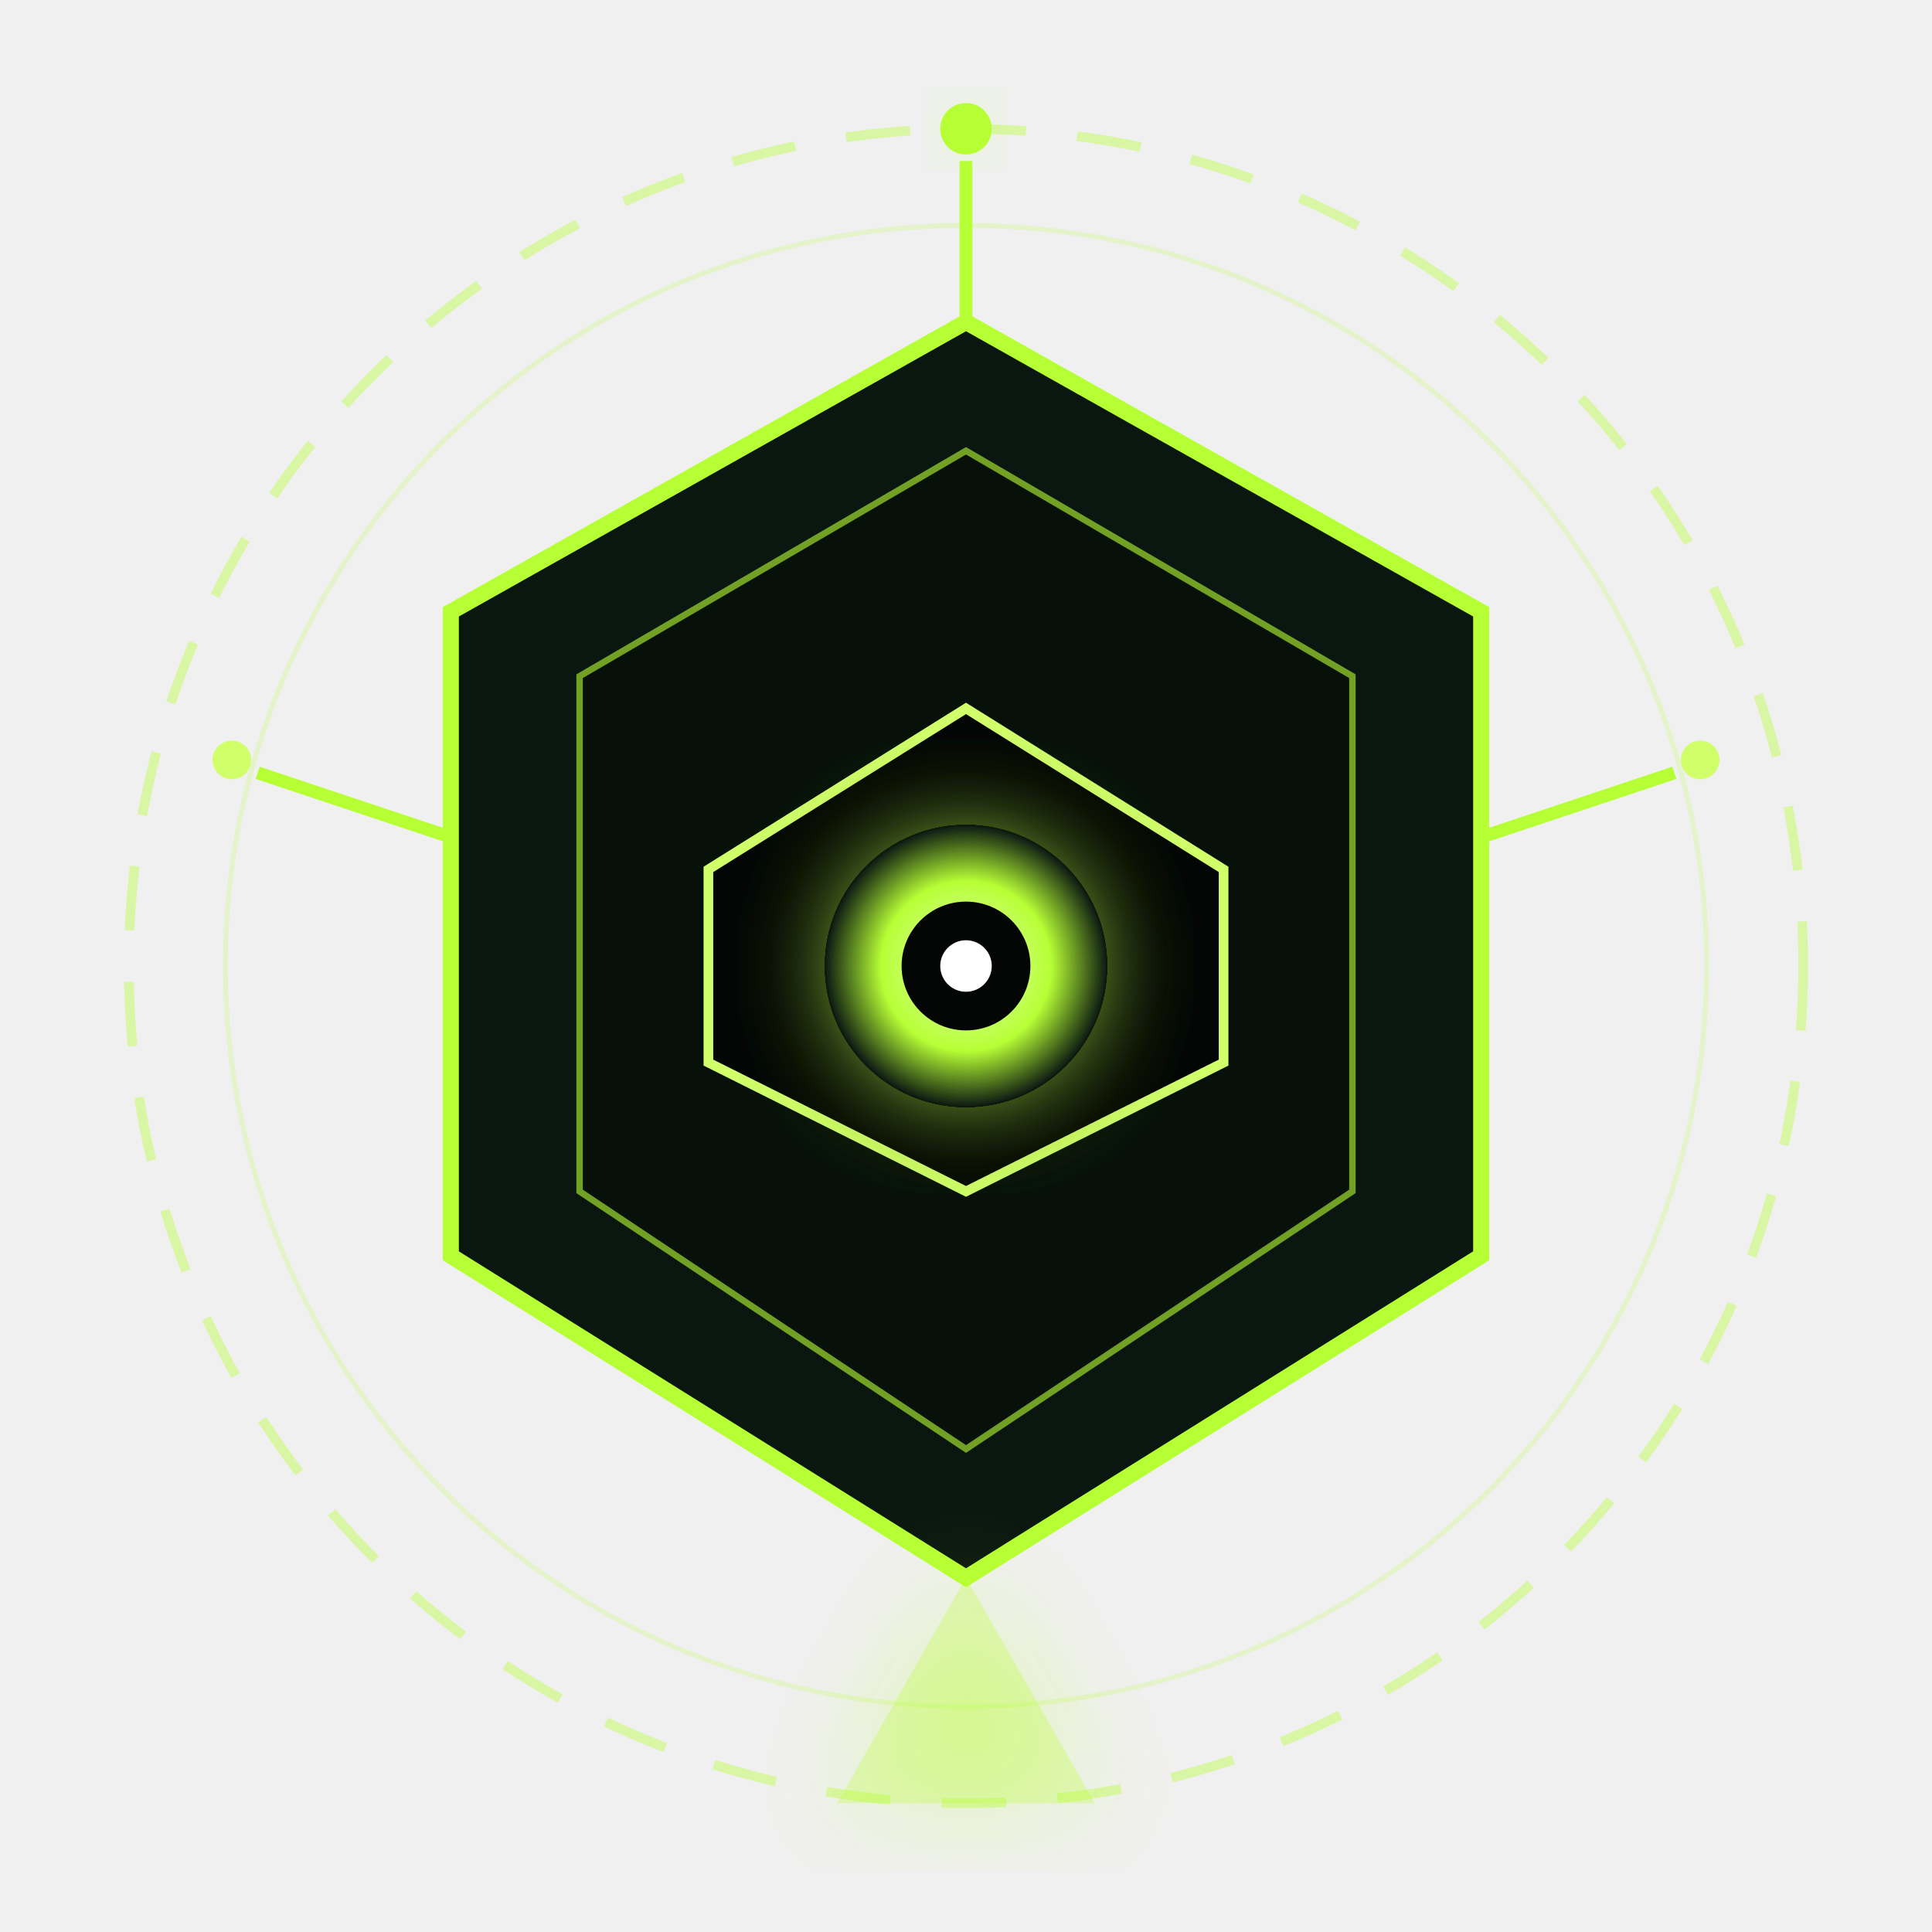
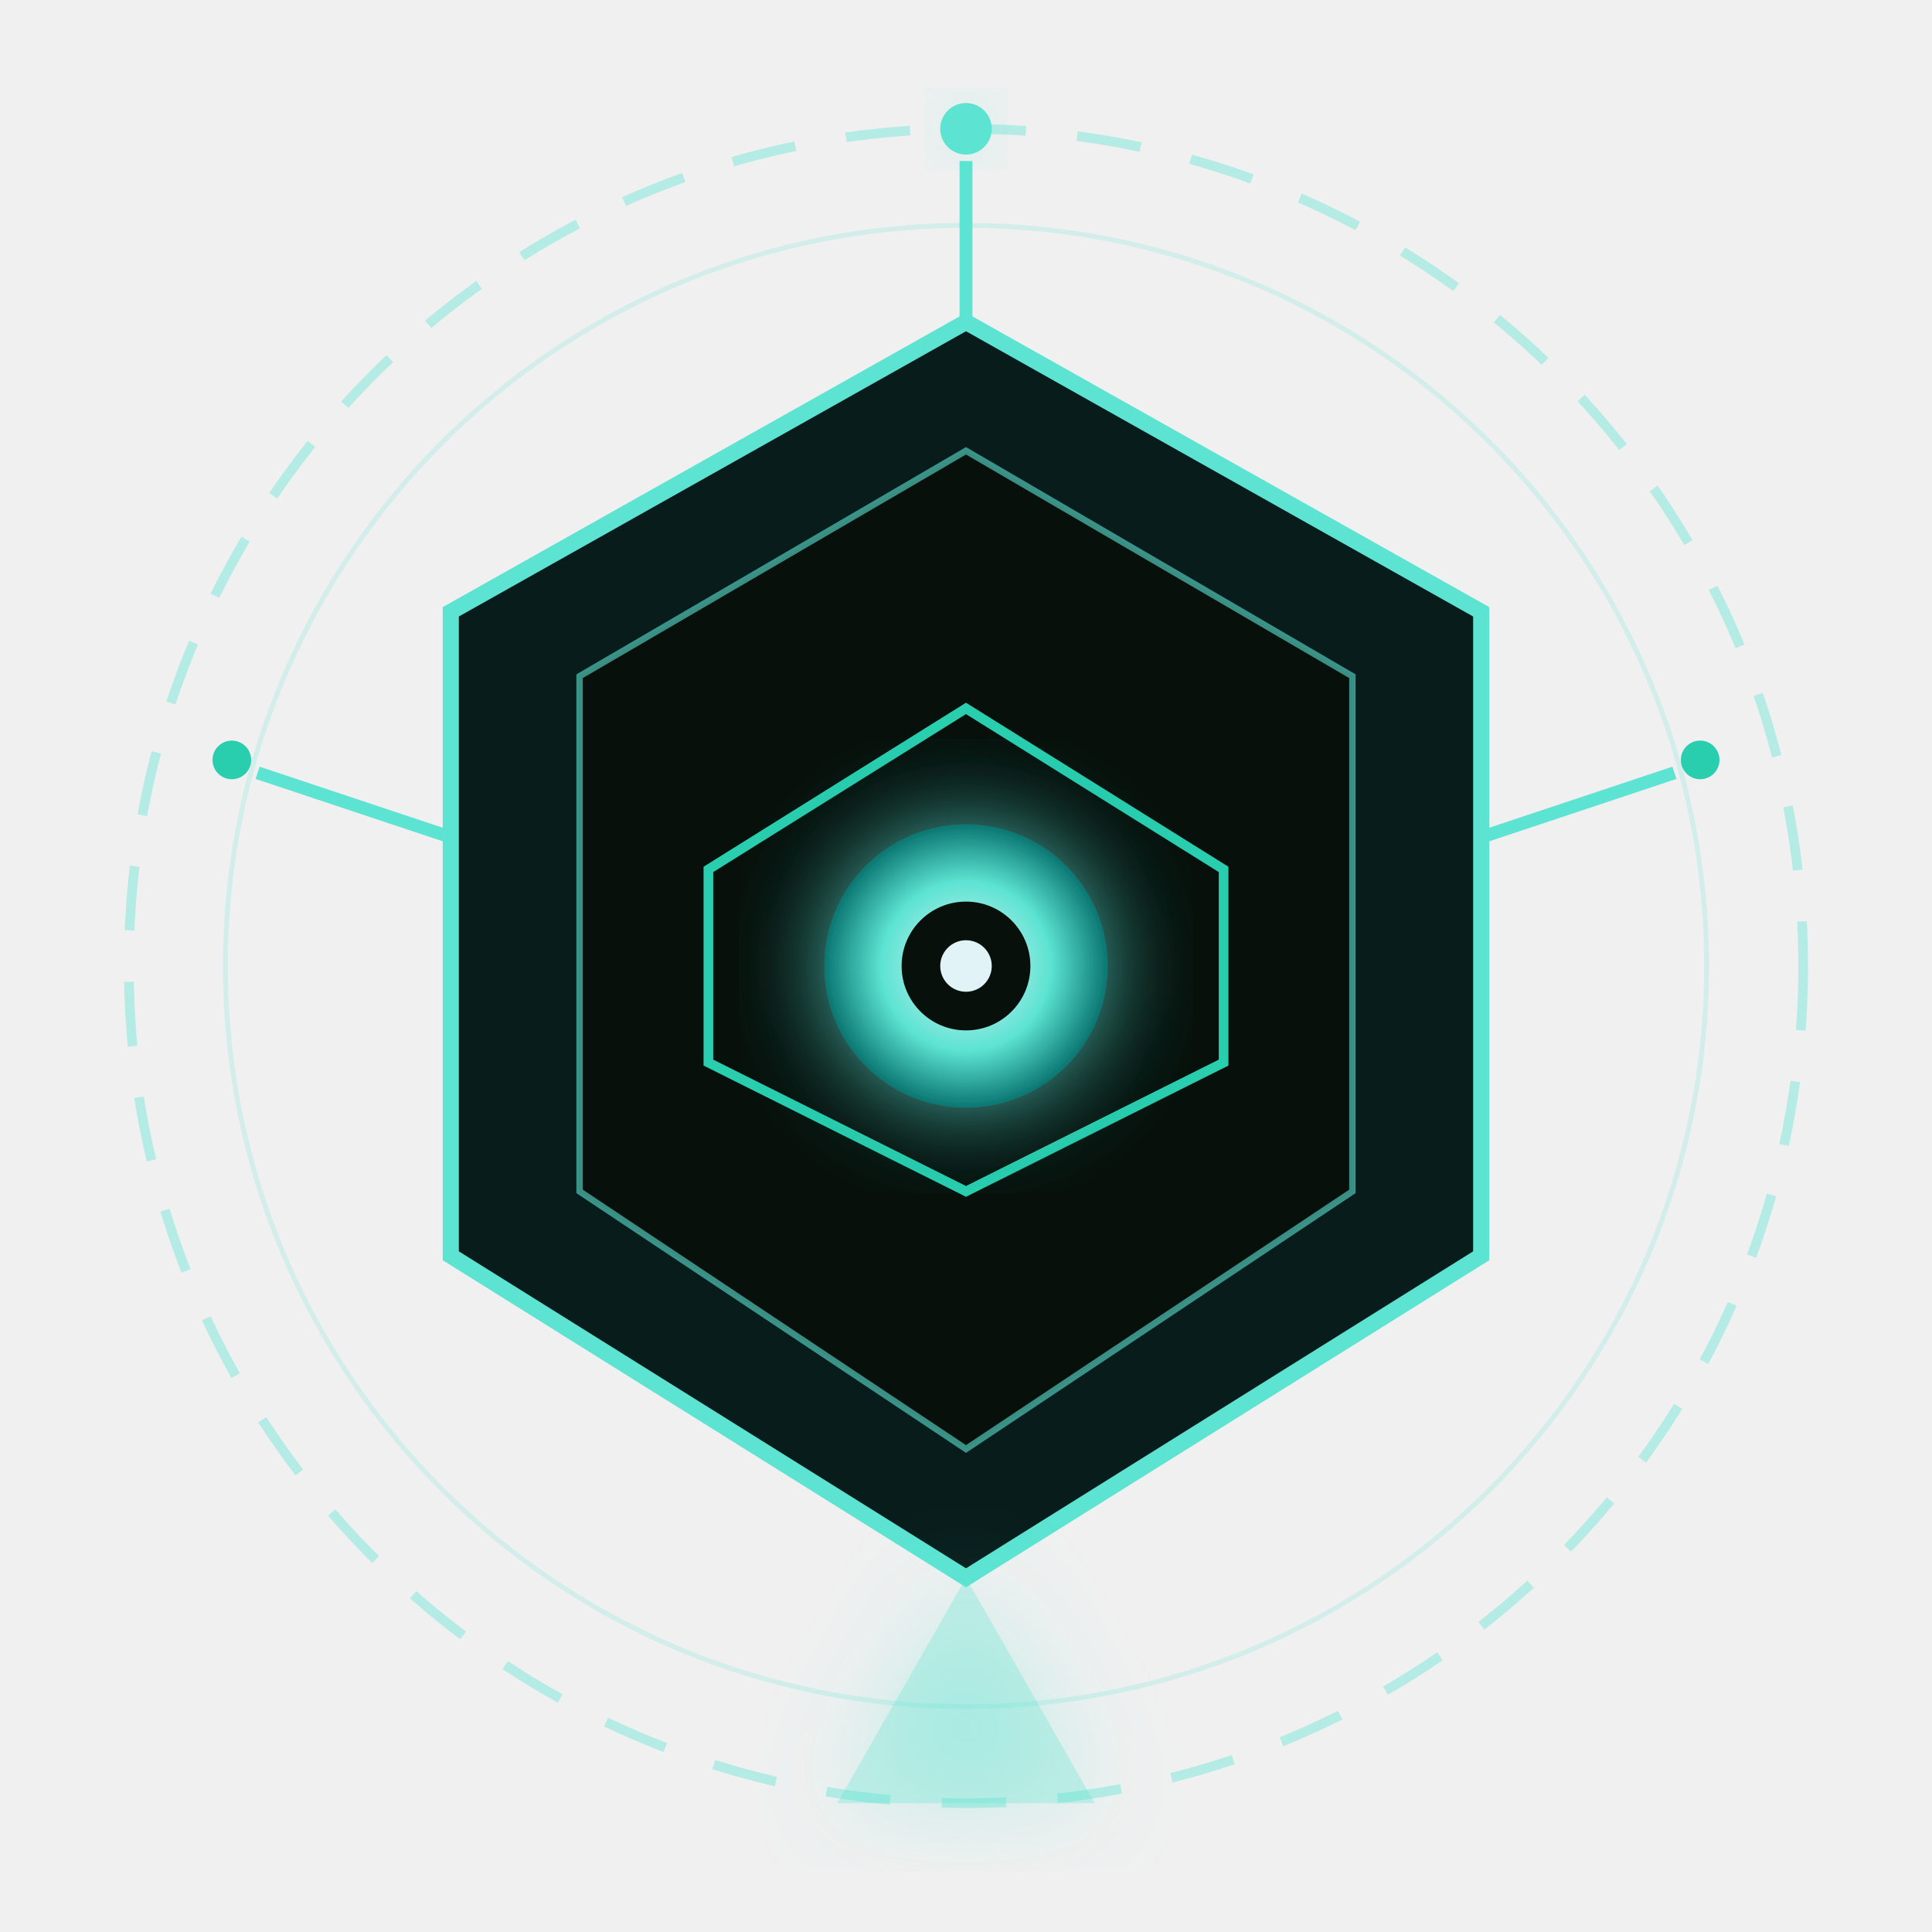
<svg xmlns="http://www.w3.org/2000/svg" viewBox="0 0 300 300" fill="none">
  <defs>
    <filter id="botglow" x="-30%" y="-30%" width="160%" height="160%">
      <feGaussianBlur stdDeviation="8" result="blur" />
      <feComposite in="SourceGraphic" in2="blur" operator="over" />
    </filter>
    <radialGradient id="eyegrad" cx="50%" cy="50%" r="50%">
-       <stop offset="0%" stop-color="#E6FFC2" />
-       <stop offset="60%" stop-color="#B7FF35" />
-       <stop offset="100%" stop-color="#0A1710" />
+       <stop offset="0%" stop-color="#E1F3F7" />
+       <stop offset="60%" stop-color="#5CE3D2" />
+       <stop offset="100%" stop-color="#0B7772" />
    </radialGradient>
  </defs>
-   <circle cx="150" cy="150" r="130" stroke="#B7FF35" stroke-width="1.5" stroke-dasharray="10 8" stroke-opacity="0.4" />
-   <circle cx="150" cy="150" r="115" stroke="#B7FF35" stroke-width="0.75" stroke-opacity="0.2" />
-   <polygon points="150,50 230,95 230,195 150,245 70,195 70,95" fill="#0A1710" stroke="#B7FF35" stroke-width="2.5" />
-   <polygon points="150,70 210,105 210,185 150,225 90,185 90,105" fill="#071109" stroke="#B7FF35" stroke-width="1" stroke-opacity="0.6" />
-   <polygon points="150,110 190,135 190,165 150,185 110,165 110,135" fill="#030604" stroke="#D1FF6A" stroke-width="1.5" />
+   <circle cx="150" cy="150" r="130" stroke="#5CE3D2" stroke-width="1.5" stroke-dasharray="10 8" stroke-opacity="0.4" />
+   <circle cx="150" cy="150" r="115" stroke="#5CE3D2" stroke-width="0.75" stroke-opacity="0.2" />
+   <polygon points="150,50 230,95 230,195 150,245 70,195 70,95" fill="#081C1B" stroke="#5CE3D2" stroke-width="2.5" />
+   <polygon points="150,70 210,105 210,185 150,225 90,185 90,105" fill="#07100B" stroke="#5CE3D2" stroke-width="1" stroke-opacity="0.6" />
+   <polygon points="150,110 190,135 190,165 150,185 110,165 110,135" fill="#07100B" stroke="#29CEAF" stroke-width="1.5" />
  <circle cx="150" cy="150" r="22" fill="url(#eyegrad)" filter="url(#botglow)" />
-   <circle cx="150" cy="150" r="10" fill="#030604" />
-   <circle cx="150" cy="150" r="4" fill="#FFFFFF" />
-   <line x1="150" y1="50" x2="150" y2="25" stroke="#B7FF35" stroke-width="2" />
-   <circle cx="150" cy="20" r="4" fill="#B7FF35" filter="url(#botglow)" />
-   <line x1="70" y1="130" x2="40" y2="120" stroke="#B7FF35" stroke-width="2" />
-   <circle cx="36" cy="118" r="3" fill="#D1FF6A" />
-   <line x1="230" y1="130" x2="260" y2="120" stroke="#B7FF35" stroke-width="2" />
-   <circle cx="264" cy="118" r="3" fill="#D1FF6A" />
-   <polygon points="150,245 130,280 170,280" fill="#B7FF35" fill-opacity="0.3" filter="url(#botglow)" />
-   <line x1="150" y1="245" x2="150" y2="285" stroke="#E6FFC2" stroke-width="3" filter="url(#botglow)" />
+   <circle cx="150" cy="150" r="10" fill="#07100B" />
+   <circle cx="150" cy="150" r="4" fill="#E1F3F7" />
+   <line x1="150" y1="50" x2="150" y2="25" stroke="#5CE3D2" stroke-width="2" />
+   <circle cx="150" cy="20" r="4" fill="#5CE3D2" filter="url(#botglow)" />
+   <line x1="70" y1="130" x2="40" y2="120" stroke="#5CE3D2" stroke-width="2" />
+   <circle cx="36" cy="118" r="3" fill="#29CEAF" />
+   <line x1="230" y1="130" x2="260" y2="120" stroke="#5CE3D2" stroke-width="2" />
+   <circle cx="264" cy="118" r="3" fill="#29CEAF" />
+   <polygon points="150,245 130,280 170,280" fill="#5CE3D2" fill-opacity="0.3" filter="url(#botglow)" />
+   <line x1="150" y1="245" x2="150" y2="285" stroke="#E1F3F7" stroke-width="3" filter="url(#botglow)" />
</svg>
